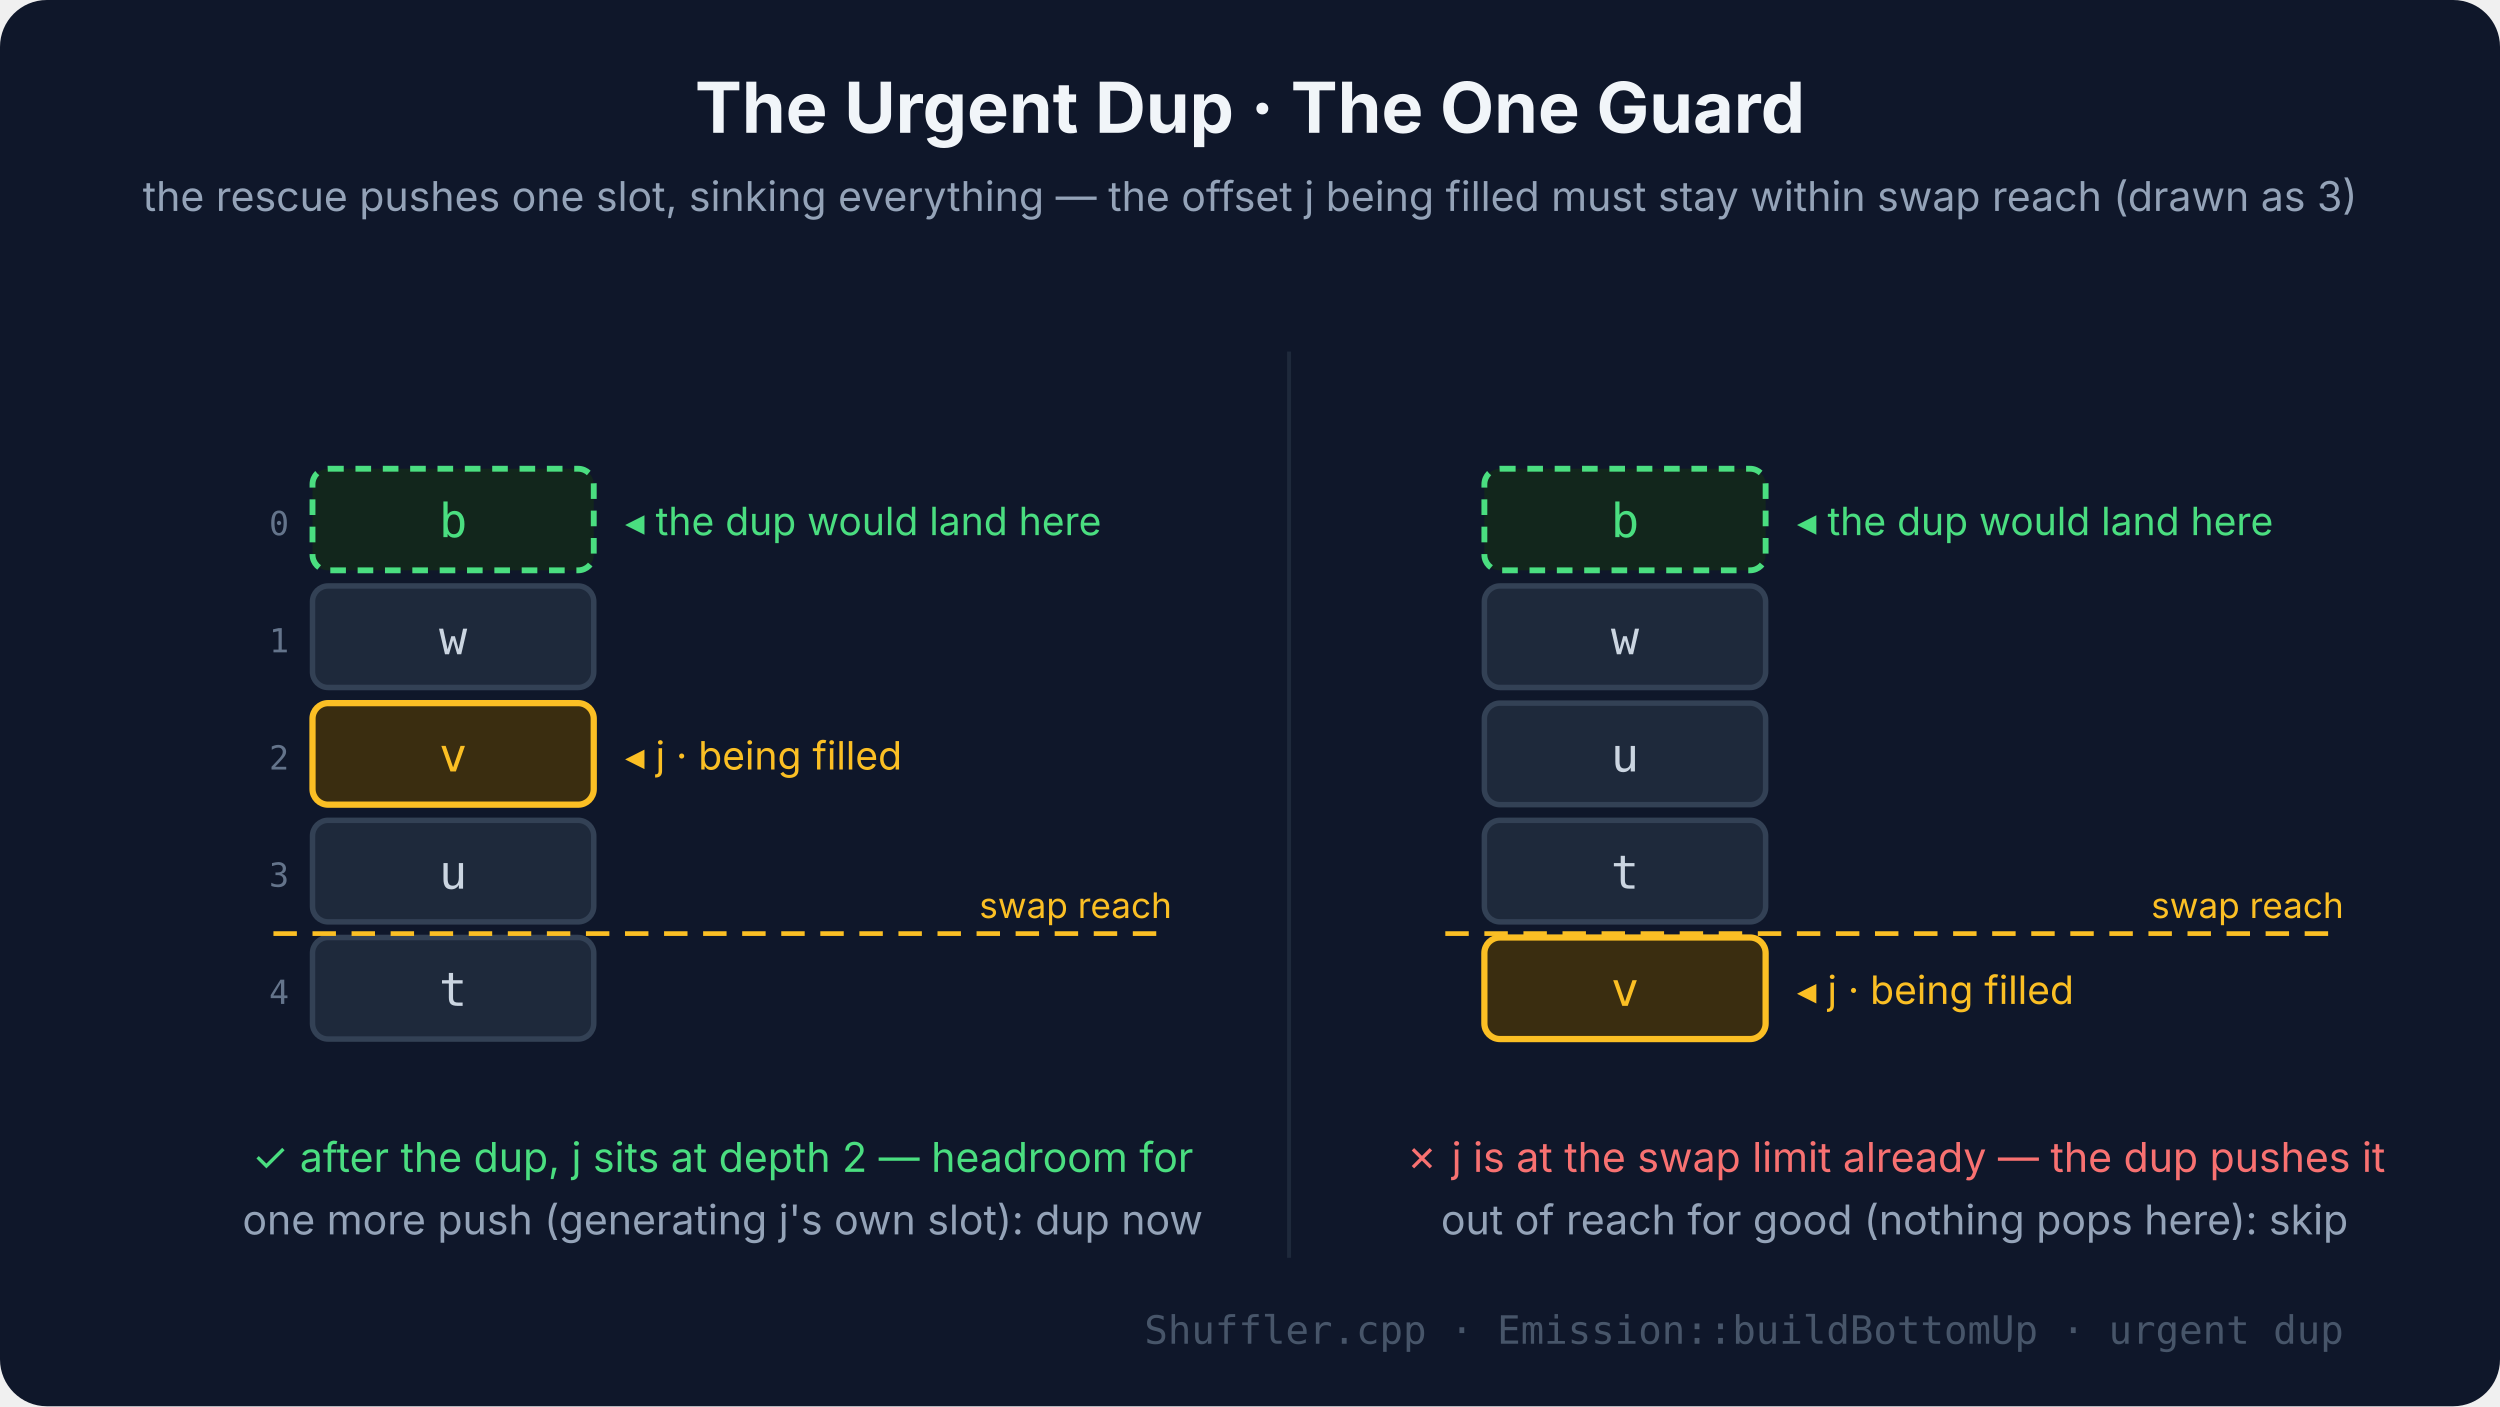
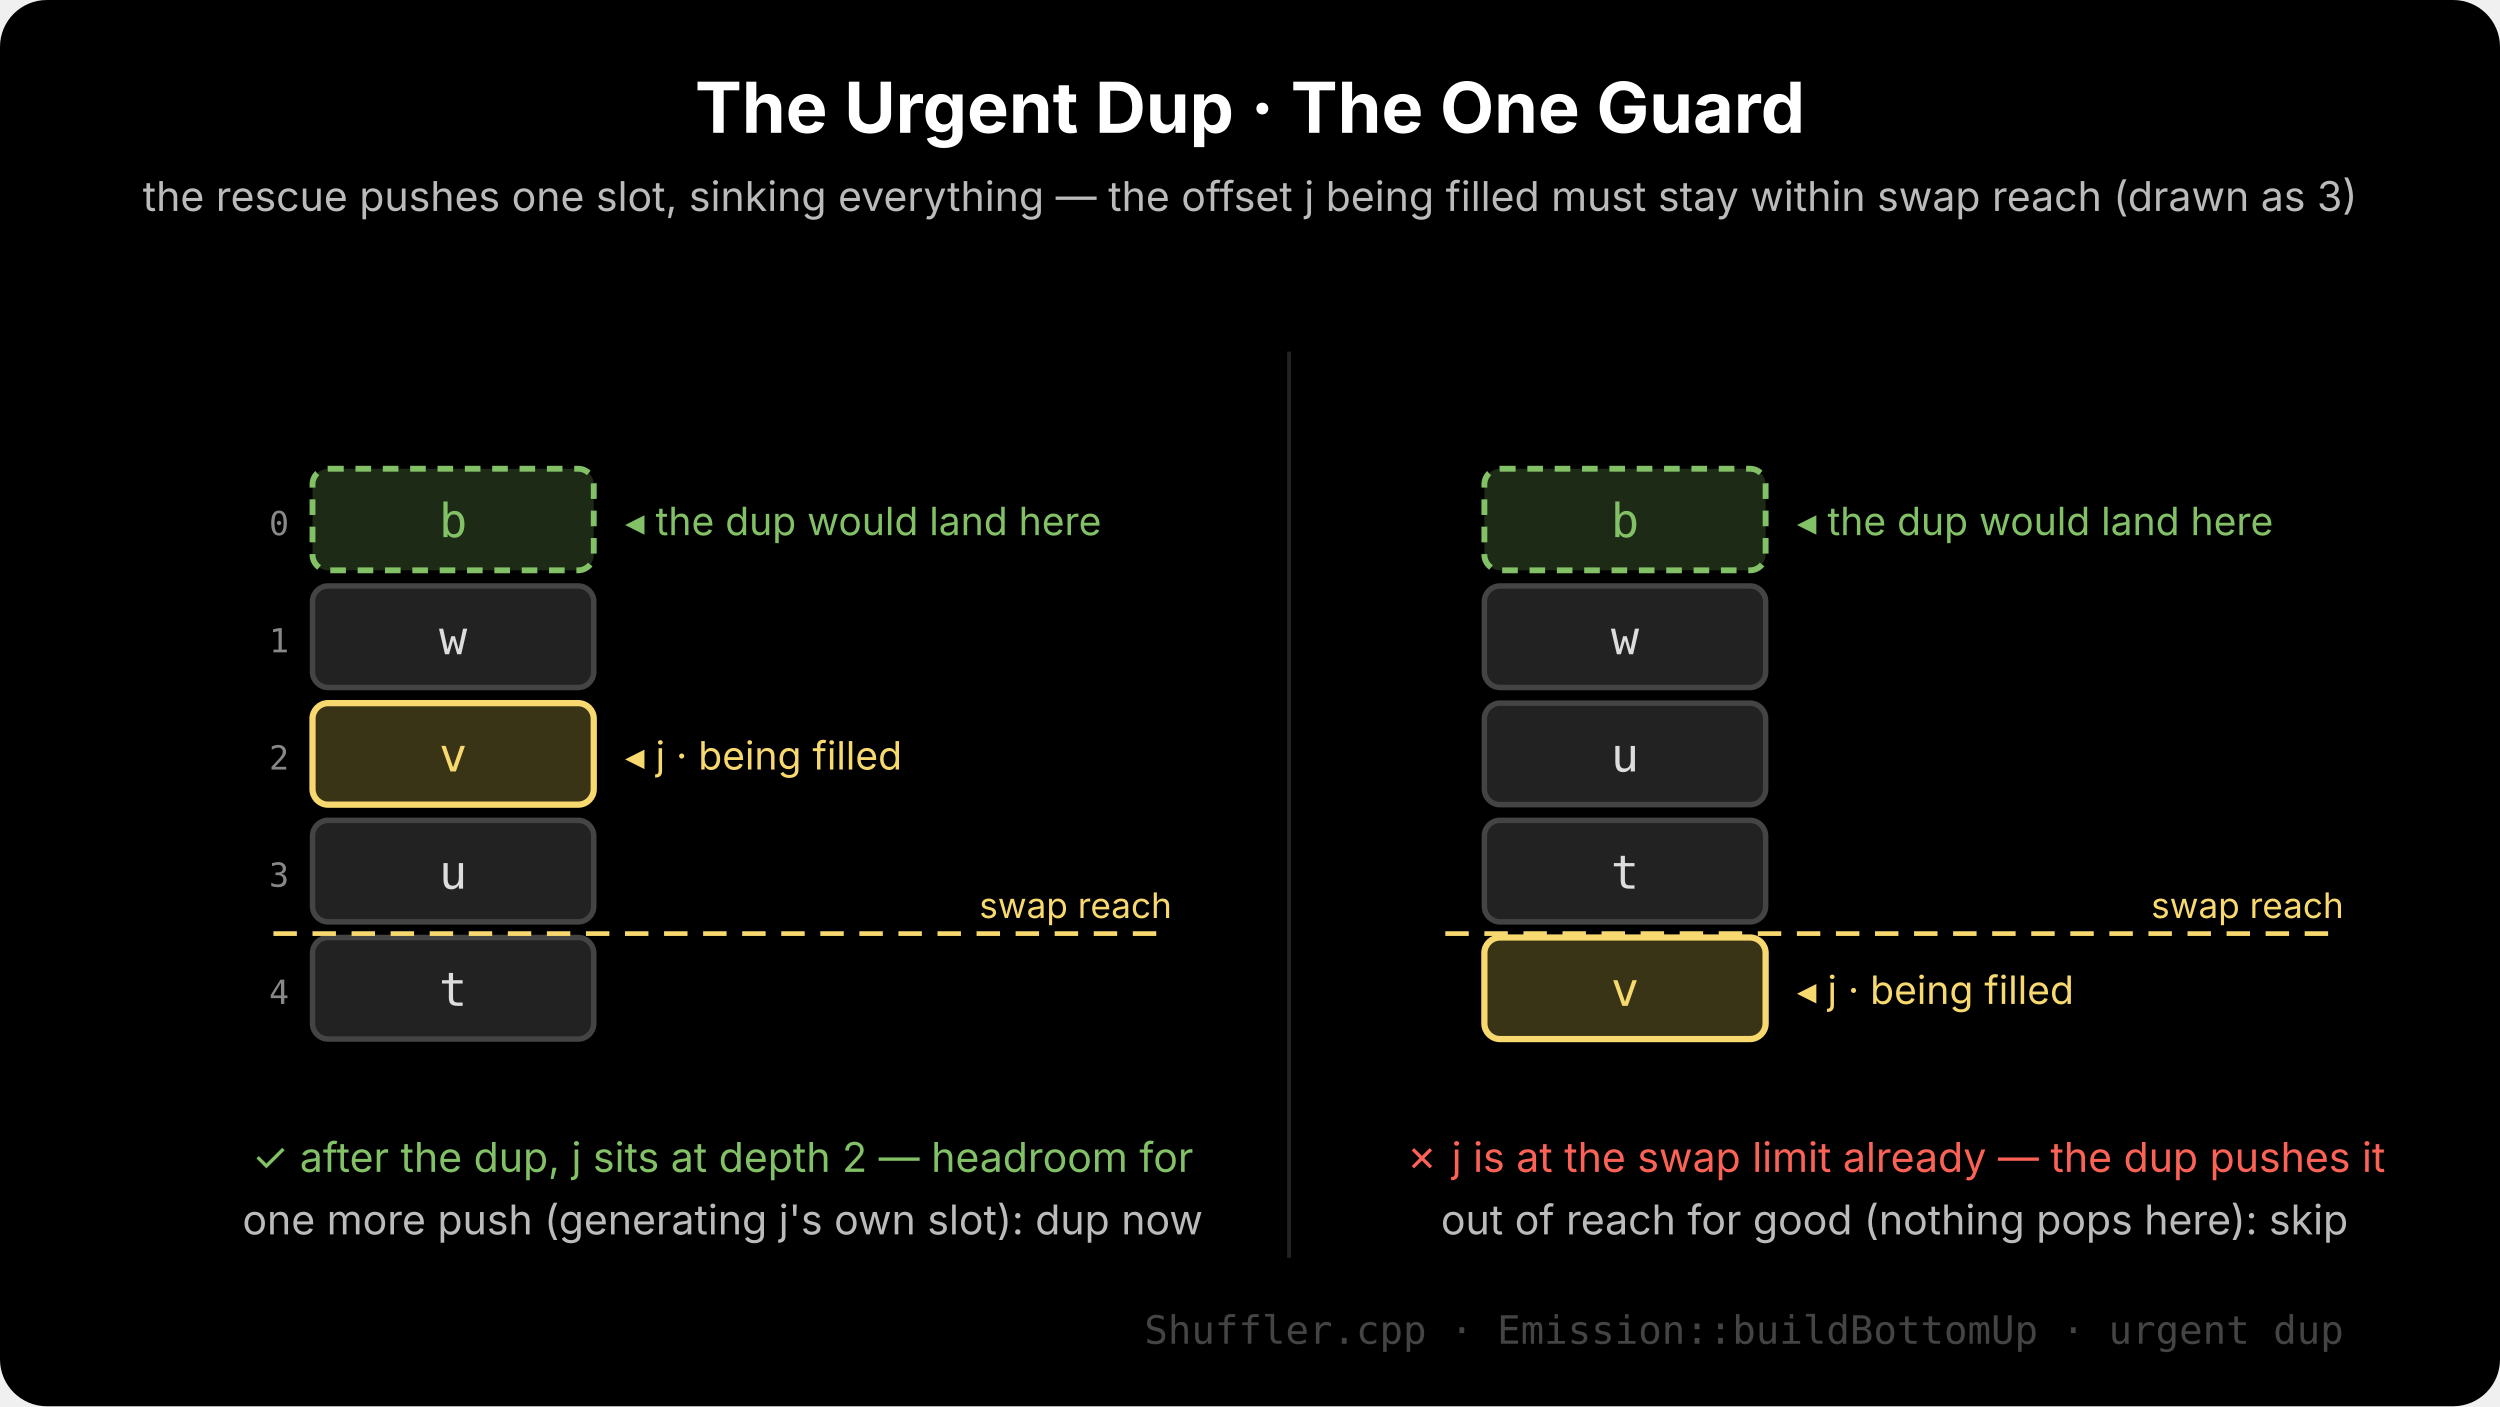
<svg xmlns="http://www.w3.org/2000/svg" width="640" height="360" viewBox="0 0 640 360" font-family="system-ui, -apple-system, 'Segoe UI', sans-serif">
-   <rect width="640" height="360" rx="12" fill="#0f172a" />
-   <text x="320" y="34" text-anchor="middle" font-size="18" font-weight="700" fill="#f1f5f9">The Urgent Dup · The One Guard</text>
-   <text x="320" y="54" text-anchor="middle" font-size="10.5" fill="#94a3b8">the rescue pushes one slot, sinking everything — the offset j being filled must stay within swap reach (drawn as 3)</text>
-   <line x1="330" y1="90" x2="330" y2="322" stroke="#1e293b" stroke-width="1" />
-   <g font-size="8.5" fill="#64748b" text-anchor="end" font-family="ui-monospace, 'SF Mono', Menlo, monospace">
+   <rect width="640" height="360" rx="12" fill="#000000" />
+   <text x="320" y="34" text-anchor="middle" font-size="18" font-weight="700" fill="#ffffff">The Urgent Dup · The One Guard</text>
+   <text x="320" y="54" text-anchor="middle" font-size="10.5" fill="#bbbbbb">the rescue pushes one slot, sinking everything — the offset j being filled must stay within swap reach (drawn as 3)</text>
+   <line x1="330" y1="90" x2="330" y2="322" stroke="#222222" stroke-width="1" />
+   <g font-size="8.5" fill="#888888" text-anchor="end" font-family="ui-monospace, 'SF Mono', Menlo, monospace">
    <text x="74" y="137">0</text>
    <text x="74" y="167">1</text>
    <text x="74" y="197">2</text>
    <text x="74" y="227">3</text>
    <text x="74" y="257">4</text>
  </g>
  <g font-family="ui-monospace, 'SF Mono', Menlo, monospace" font-size="12" text-anchor="middle">
-     <rect x="80" y="120" width="72" height="26" rx="4" fill="#12261c" stroke="#4ade80" stroke-width="1.5" stroke-dasharray="4 3" />
-     <text x="116" y="137.5" fill="#4ade80">b</text>
-     <rect x="80" y="150" width="72" height="26" rx="4" fill="#1e293b" stroke="#334155" stroke-width="1.4" />
-     <text x="116" y="167.5" fill="#cbd5e1">w</text>
-     <rect x="80" y="180" width="72" height="26" rx="4" fill="#3a2d10" stroke="#fbbf24" stroke-width="1.6" />
-     <text x="116" y="197.5" fill="#fbbf24">v</text>
-     <rect x="80" y="210" width="72" height="26" rx="4" fill="#1e293b" stroke="#334155" stroke-width="1.4" />
-     <text x="116" y="227.5" fill="#cbd5e1">u</text>
-     <rect x="80" y="240" width="72" height="26" rx="4" fill="#1e293b" stroke="#334155" stroke-width="1.4" />
-     <text x="116" y="257.5" fill="#cbd5e1">t</text>
+     <rect x="80" y="120" width="72" height="26" rx="4" fill="#1c2a16" stroke="#83c167" stroke-width="1.5" stroke-dasharray="4 3" />
+     <text x="116" y="137.5" fill="#83c167">b</text>
+     <rect x="80" y="150" width="72" height="26" rx="4" fill="#222222" stroke="#444444" stroke-width="1.4" />
+     <text x="116" y="167.5" fill="#dddddd">w</text>
+     <rect x="80" y="180" width="72" height="26" rx="4" fill="#3a3416" stroke="#f7d96f" stroke-width="1.6" />
+     <text x="116" y="197.5" fill="#f7d96f">v</text>
+     <rect x="80" y="210" width="72" height="26" rx="4" fill="#222222" stroke="#444444" stroke-width="1.4" />
+     <text x="116" y="227.5" fill="#dddddd">u</text>
+     <rect x="80" y="240" width="72" height="26" rx="4" fill="#222222" stroke="#444444" stroke-width="1.4" />
+     <text x="116" y="257.5" fill="#dddddd">t</text>
  </g>
-   <text x="160" y="137" font-size="10" fill="#4ade80">◂ the dup would land here</text>
-   <text x="160" y="197" font-size="10" fill="#fbbf24">◂ j · being filled</text>
-   <line x1="70" y1="239" x2="300" y2="239" stroke="#fbbf24" stroke-width="1.2" stroke-dasharray="6 4" />
-   <text x="300" y="235" text-anchor="end" font-size="9" fill="#fbbf24">swap reach</text>
+   <text x="160" y="137" font-size="10" fill="#83c167">◂ the dup would land here</text>
+   <text x="160" y="197" font-size="10" fill="#f7d96f">◂ j · being filled</text>
+   <line x1="70" y1="239" x2="300" y2="239" stroke="#f7d96f" stroke-width="1.2" stroke-dasharray="6 4" />
+   <text x="300" y="235" text-anchor="end" font-size="9" fill="#f7d96f">swap reach</text>
  <g font-size="10.5" text-anchor="middle">
-     <text x="185" y="300" fill="#4ade80">✓ after the dup, j sits at depth 2 — headroom for</text>
-     <text x="185" y="316" fill="#94a3b8">one more push (generating j's own slot): dup now</text>
+     <text x="185" y="300" fill="#83c167">✓ after the dup, j sits at depth 2 — headroom for</text>
+     <text x="185" y="316" fill="#bbbbbb">one more push (generating j's own slot): dup now</text>
  </g>
  <g font-family="ui-monospace, 'SF Mono', Menlo, monospace" font-size="12" text-anchor="middle">
-     <rect x="380" y="120" width="72" height="26" rx="4" fill="#12261c" stroke="#4ade80" stroke-width="1.5" stroke-dasharray="4 3" />
-     <text x="416" y="137.5" fill="#4ade80">b</text>
-     <rect x="380" y="150" width="72" height="26" rx="4" fill="#1e293b" stroke="#334155" stroke-width="1.4" />
-     <text x="416" y="167.5" fill="#cbd5e1">w</text>
-     <rect x="380" y="180" width="72" height="26" rx="4" fill="#1e293b" stroke="#334155" stroke-width="1.4" />
-     <text x="416" y="197.5" fill="#cbd5e1">u</text>
-     <rect x="380" y="210" width="72" height="26" rx="4" fill="#1e293b" stroke="#334155" stroke-width="1.4" />
-     <text x="416" y="227.5" fill="#cbd5e1">t</text>
-     <rect x="380" y="240" width="72" height="26" rx="4" fill="#3a2d10" stroke="#fbbf24" stroke-width="1.6" />
-     <text x="416" y="257.5" fill="#fbbf24">v</text>
+     <rect x="380" y="120" width="72" height="26" rx="4" fill="#1c2a16" stroke="#83c167" stroke-width="1.5" stroke-dasharray="4 3" />
+     <text x="416" y="137.5" fill="#83c167">b</text>
+     <rect x="380" y="150" width="72" height="26" rx="4" fill="#222222" stroke="#444444" stroke-width="1.4" />
+     <text x="416" y="167.5" fill="#dddddd">w</text>
+     <rect x="380" y="180" width="72" height="26" rx="4" fill="#222222" stroke="#444444" stroke-width="1.4" />
+     <text x="416" y="197.5" fill="#dddddd">u</text>
+     <rect x="380" y="210" width="72" height="26" rx="4" fill="#222222" stroke="#444444" stroke-width="1.4" />
+     <text x="416" y="227.5" fill="#dddddd">t</text>
+     <rect x="380" y="240" width="72" height="26" rx="4" fill="#3a3416" stroke="#f7d96f" stroke-width="1.6" />
+     <text x="416" y="257.5" fill="#f7d96f">v</text>
  </g>
-   <text x="460" y="137" font-size="10" fill="#4ade80">◂ the dup would land here</text>
-   <text x="460" y="257" font-size="10" fill="#fbbf24">◂ j · being filled</text>
-   <line x1="370" y1="239" x2="600" y2="239" stroke="#fbbf24" stroke-width="1.2" stroke-dasharray="6 4" />
-   <text x="600" y="235" text-anchor="end" font-size="9" fill="#fbbf24">swap reach</text>
+   <text x="460" y="137" font-size="10" fill="#83c167">◂ the dup would land here</text>
+   <text x="460" y="257" font-size="10" fill="#f7d96f">◂ j · being filled</text>
+   <line x1="370" y1="239" x2="600" y2="239" stroke="#f7d96f" stroke-width="1.2" stroke-dasharray="6 4" />
+   <text x="600" y="235" text-anchor="end" font-size="9" fill="#f7d96f">swap reach</text>
  <g font-size="10.5" text-anchor="middle">
-     <text x="485" y="300" fill="#f87171">✗ j is at the swap limit already — the dup pushes it</text>
-     <text x="485" y="316" fill="#94a3b8">out of reach for good (nothing pops here): skip</text>
+     <text x="485" y="300" fill="#fc6255">✗ j is at the swap limit already — the dup pushes it</text>
+     <text x="485" y="316" fill="#bbbbbb">out of reach for good (nothing pops here): skip</text>
  </g>
-   <text x="600" y="344" text-anchor="end" font-size="10" font-family="ui-monospace, 'SF Mono', Menlo, monospace" fill="#475569">Shuffler.cpp · Emission::buildBottomUp · urgent dup</text>
+   <text x="600" y="344" text-anchor="end" font-size="10" font-family="ui-monospace, 'SF Mono', Menlo, monospace" fill="#444444">Shuffler.cpp · Emission::buildBottomUp · urgent dup</text>
</svg>
